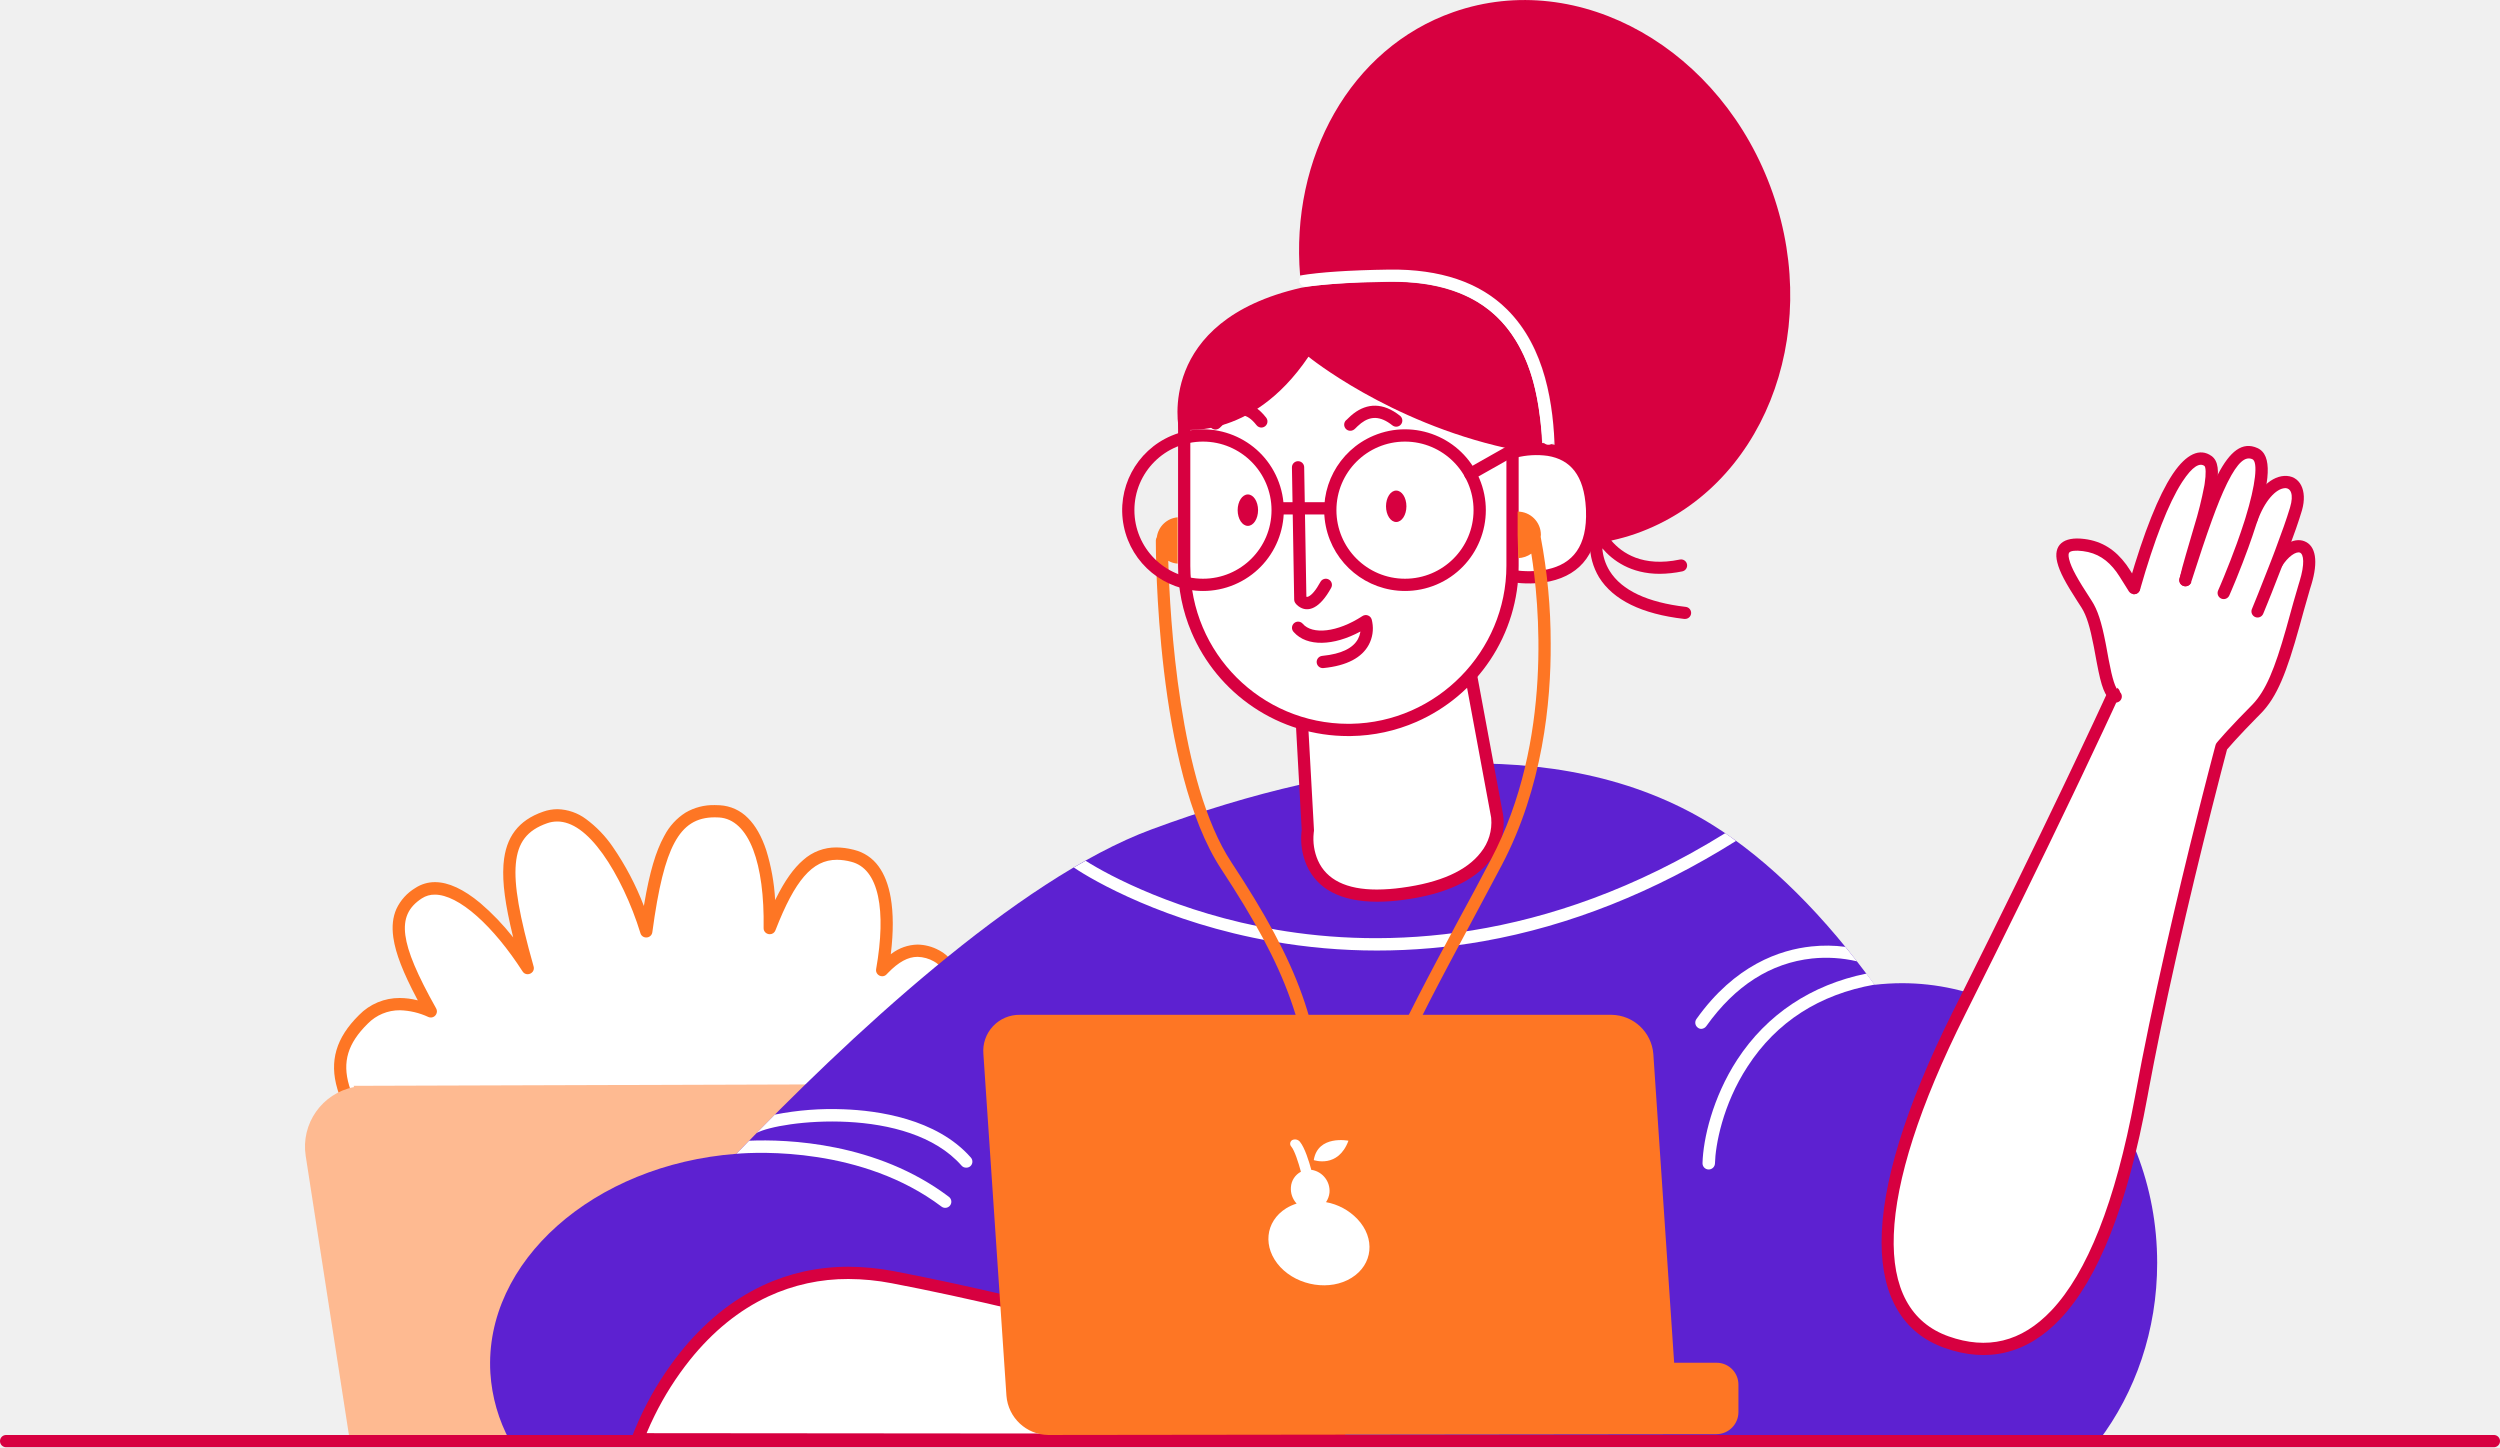
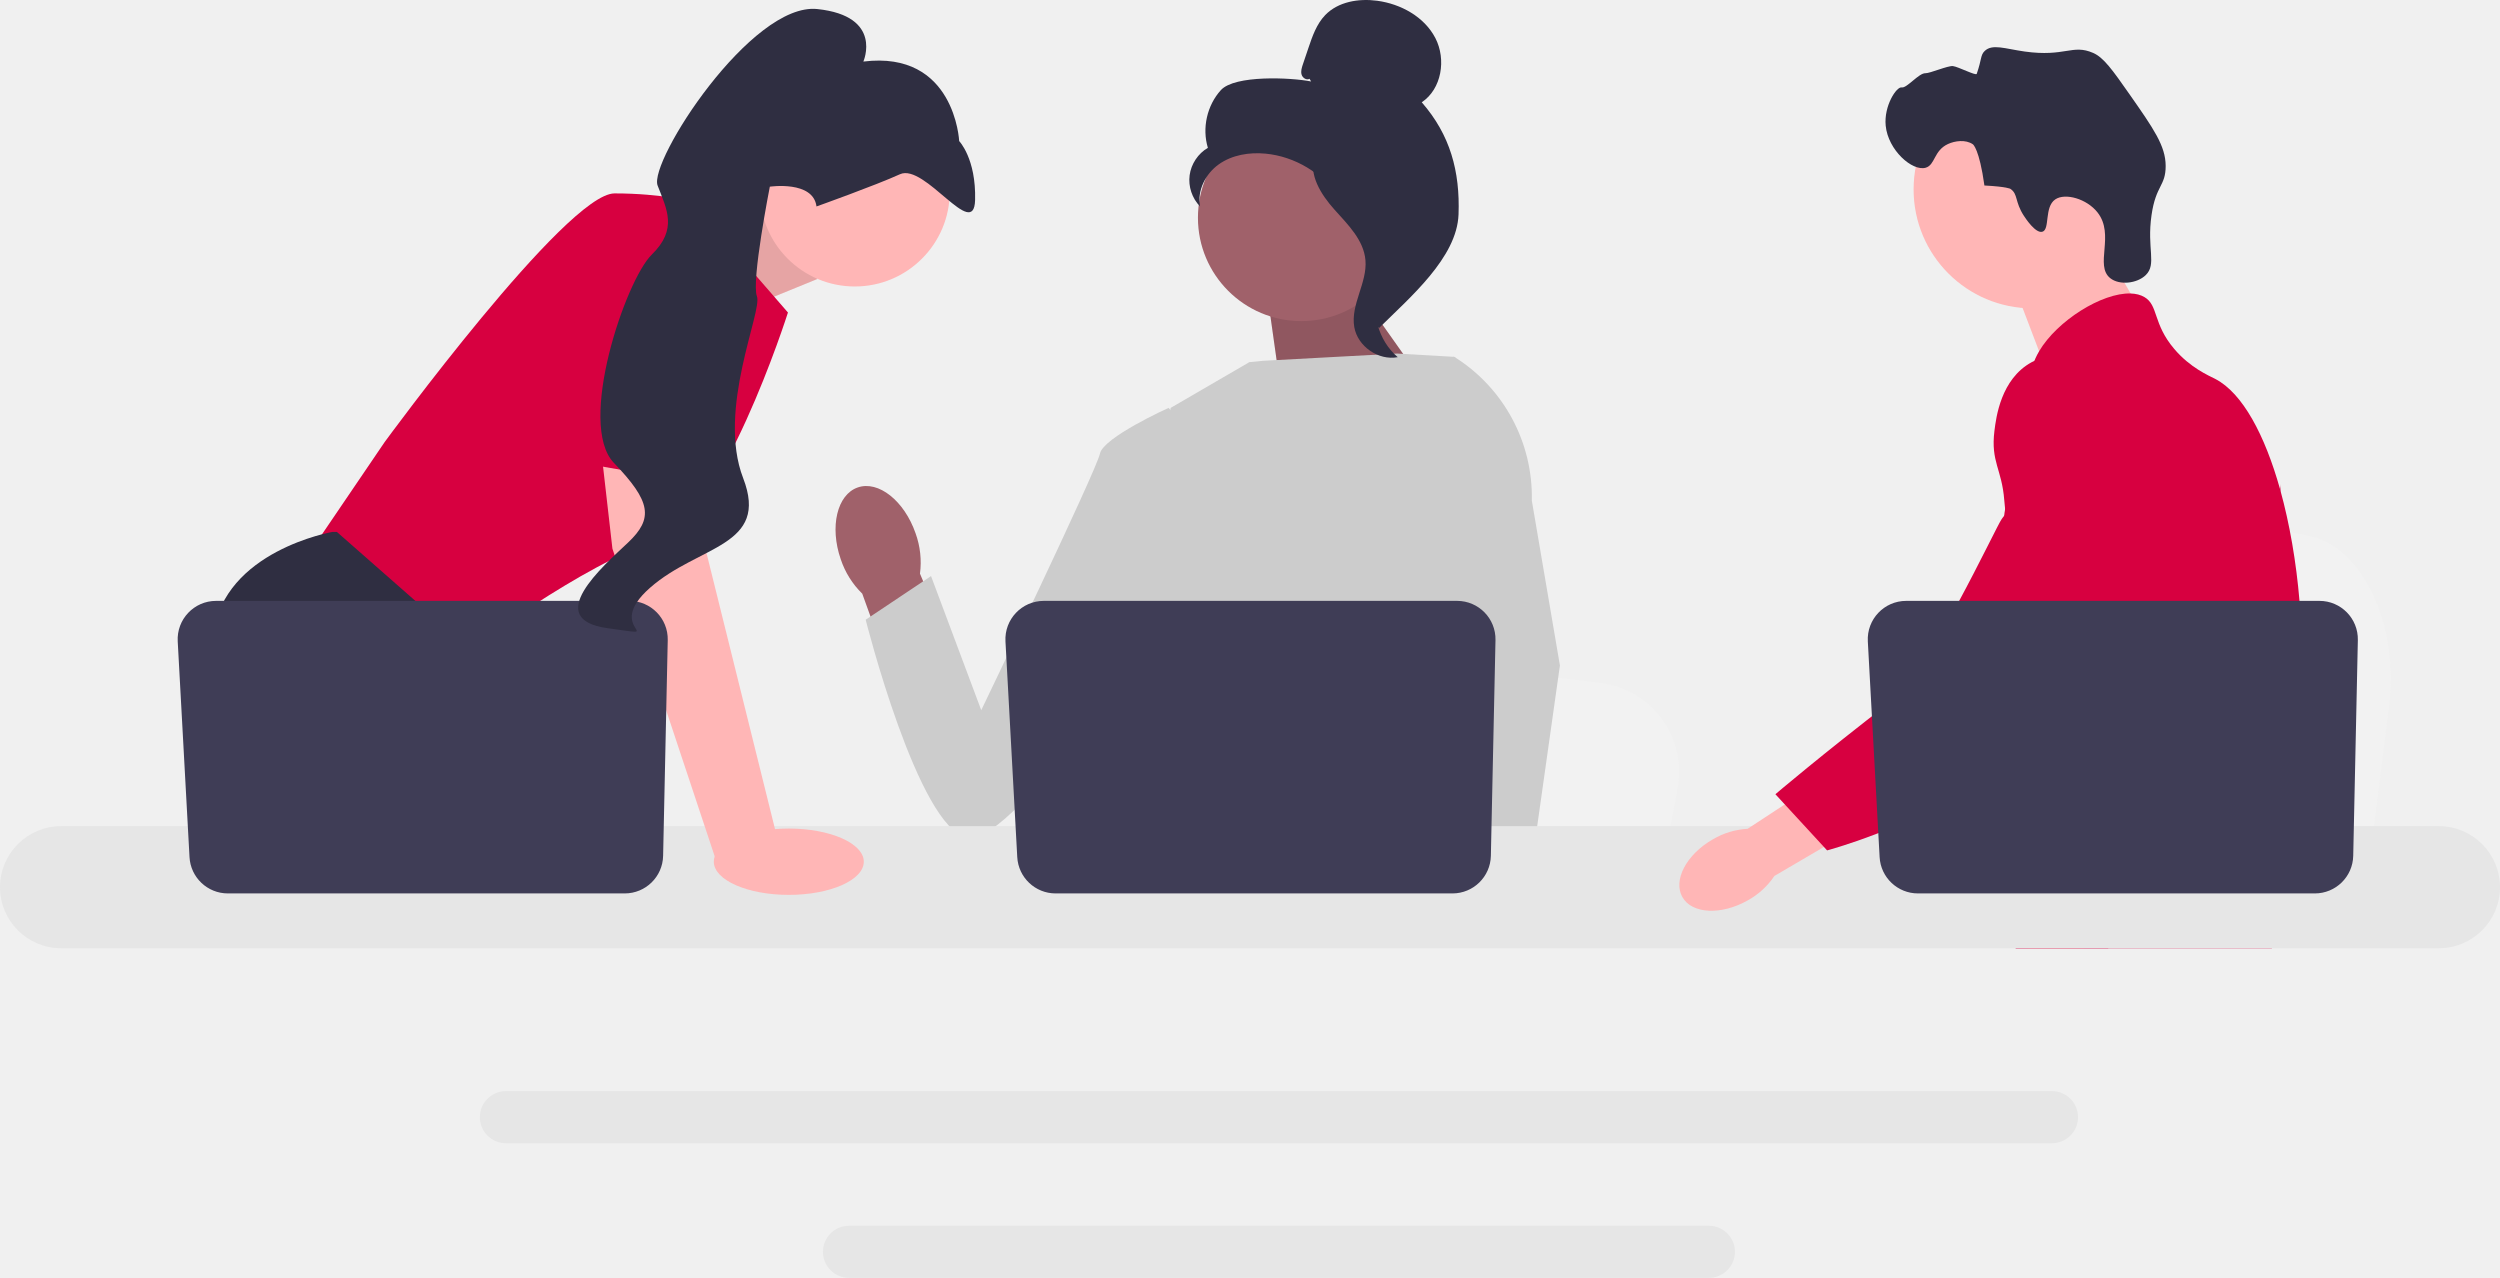
- <svg xmlns="http://www.w3.org/2000/svg" viewBox="0 0 1225.1 709.2">
-   <g id="support_solid" data-name="support/solid" transform="translate(2.2)">
-     <g id="support_solid-2" data-name="support/solid" transform="translate(-3)">
-       <g id="support_solid-3" data-name="support_solid">
-         <g id="suculent" transform="translate(150 397)">
-           <path id="succulent" d="M292.406,70.973c-9.6-5.1-17.8-2.7-26.8,6.9,4.1-23.2,4-51.3-14.4-56-18.9-4.9-29.6,6.9-40.7,35.4.4-24.4-4.4-55.9-24.6-57.2-22.7-1.4-30.3,17.3-35.9,58.8-7.1-23.2-26.6-63.9-49.6-55.8-22.5,7.9-21,29.6-8.5,73.8-12.3-19.1-37-47.5-53.5-36.7-15.7,10.2-11.4,26.9,6,57.9-11.5-5-23.4-5.5-33,3.9-21.5,21.2-11.1,41.3,18.6,78.6,29.8,37.3,243.7-28.7,253.8-45.5C294.006,118.173,309.906,80.373,292.406,70.973Z" transform="translate(17.494 0.527)" fill="#fff" />
-           <path id="succulent_2_" d="M74.2,197.887h-.008c-22.29,0-36.937-4.188-43.534-12.445a316.178,316.178,0,0,1-19.342-26.368c-4.657-7.327-7.666-13.449-9.469-19.265l-.22-.728C-.4,132.194-.534,125.968,1.2,120.046c1.744-5.939,5.376-11.571,11.1-17.217A27.631,27.631,0,0,1,32.2,94.53a35.847,35.847,0,0,1,8.6,1.105l.252.064-.436-.821c-6.843-12.951-10.4-22.126-11.529-29.749l-.057-.4c-.737-5.337-.233-9.871,1.54-13.86a23.634,23.634,0,0,1,9.2-10.21,17.4,17.4,0,0,1,9.681-2.907C56.009,37.755,63.481,41.2,71.65,48A118.511,118.511,0,0,1,87.541,64.538l.258.321-.2-.826C83.865,48.7,82.451,38.054,83.011,29.525l.065-.868c.549-6.567,2.359-11.8,5.533-15.982,3.19-4.207,7.7-7.293,13.8-9.433A21.339,21.339,0,0,1,109.506,2a24.407,24.407,0,0,1,13.961,4.832,56.611,56.611,0,0,1,13.14,13.661,137.993,137.993,0,0,1,15.2,28.887l.022.058.18-1.067c2.628-15.444,5.628-25.654,9.725-33.1l.193-.346a29.424,29.424,0,0,1,10.3-11.227A26.966,26.966,0,0,1,186.608,0c.808,0,1.646.026,2.49.078a20.913,20.913,0,0,1,13.739,6.27c3.693,3.673,6.7,8.962,8.941,15.718a100.486,100.486,0,0,1,4.374,24.315l.013.175.359-.734c4.309-8.714,8.707-14.917,13.443-18.962a24.053,24.053,0,0,1,16.191-6.113,34.7,34.7,0,0,1,8.194,1.067l.6.15a20.818,20.818,0,0,1,11.824,7.963c2.9,3.9,4.927,9.116,6.028,15.5,1.3,7.565,1.33,16.7.074,27.158l-.061.5.42-.3a21.814,21.814,0,0,1,12.72-4.43,22.681,22.681,0,0,1,10.505,2.786l.367.193a16.444,16.444,0,0,1,5.735,5.033,19.623,19.623,0,0,1,3.049,7.268c1.147,5.382.743,12.205-1.2,20.281-2.662,11.071-8.423,24.753-15.034,35.707-1.419,2.361-5.877,5.417-13.249,9.082A281.289,281.289,0,0,1,248.3,160.262a760.836,760.836,0,0,1-80.314,23.767c-18.883,4.5-36.339,7.959-51.882,10.278A290.3,290.3,0,0,1,74.2,197.887ZM32.258,100.535a21.882,21.882,0,0,0-15.746,6.573c-9.8,9.66-12.526,18.716-9.128,30.281,2.982,10.149,10.258,21.86,25.951,41.769l2.014,2.542c2.7,3.384,7.4,5.961,13.97,7.662,6.386,1.653,14.588,2.492,24.379,2.492,23.284,0,55.407-4.724,92.9-13.662a762.584,762.584,0,0,0,79.457-23.5c10.452-3.8,19.605-7.539,26.47-10.825,6.7-3.208,10.751-5.749,11.713-7.348,6.317-10.468,11.812-23.5,14.339-34.014,1.615-6.718,2.055-12.332,1.306-16.685-.759-4.416-2.739-7.512-5.884-9.2a17.058,17.058,0,0,0-8.049-2.255c-4.685,0-9.291,2.5-14.5,7.866l-.66.692a2.9,2.9,0,0,1-2.157.959,3.114,3.114,0,0,1-2.359-1.1,2.924,2.924,0,0,1-.627-2.43c2.539-14.368,2.86-26.7.929-35.675-2.048-9.511-6.464-15.2-13.128-16.9a27.75,27.75,0,0,0-7-.974c-6.181,0-11.291,2.585-16.081,8.134-4.692,5.436-9.162,13.833-14.067,26.424a2.884,2.884,0,0,1-2.758,1.915,3.12,3.12,0,0,1-2.218-.909,2.912,2.912,0,0,1-.82-2.144C210.762,44.57,209,31.316,205.4,21.892,201.624,12,195.857,6.526,188.721,6.067,187.99,6.022,187.269,6,186.58,6c-9.03,0-15.123,3.842-19.757,12.458-4.554,8.47-7.9,21.983-10.845,43.816a2.953,2.953,0,0,1-2.988,2.6,2.907,2.907,0,0,1-2.854-2.123c-4.372-14.285-11.253-28.778-18.408-38.768-7.575-10.58-15.1-15.944-22.355-15.944A14.947,14.947,0,0,0,104.4,8.9c-9.79,3.438-14.371,9.383-15.318,19.879-.933,10.347,1.672,25.383,8.711,50.275a2.9,2.9,0,0,1-.445,2.595,3.193,3.193,0,0,1-2.5,1.238A2.869,2.869,0,0,1,92.383,81.5c-7.081-11-14.792-20.339-22.3-27.022-7.795-6.938-14.96-10.6-20.722-10.6a11.334,11.334,0,0,0-6.32,1.818c-6.671,4.334-9.168,9.9-8.1,18.064,1.064,8.112,5.715,19.169,15.079,35.853a2.915,2.915,0,0,1-.013,2.965,2.962,2.962,0,0,1-3.8,1.255A35.42,35.42,0,0,0,32.258,100.535Z" transform="translate(14.495 -2.472)" fill="#fe7624" />
-           <path id="pot" d="M311.357.6l.2-.6L23.857.9l.2.6A29.748,29.748,0,0,0,.357,35.2L21.857,174l291.6-.9,21.5-138.8A29.654,29.654,0,0,0,311.357.6Z" transform="translate(0.243 134.2)" fill="#feba91" />
-         </g>
-         <g id="woman" transform="translate(240)">
-           <g id="body" transform="translate(0 218)">
-             <path id="clothing" d="M691.836,107.657a119.019,119.019,0,0,0-13.4.8c-23.9-33-51.3-61-80.1-78.8-75-46.2-178-33-274.1,2.6-66.1,24.4-149.8,103.2-203.5,159-70,5.3-123.8,52.9-120.6,107.4a80.582,80.582,0,0,0,9.6,33.4l234.9,1.6c.4-.6.8-1.3,1.2-1.9l348.4-1.2c.4.5.8,1,1.2,1.6l192.9-.3c17.9-23.7,28.6-54,28.6-87.1C816.936,168.957,760.936,107.657,691.836,107.657Z" transform="translate(0.964 156.143)" fill="#5d21d1" />
-             <g id="clothing_lines" transform="translate(119 190)">
-               <path id="Path" d="M319.2,0C230.5,55,150.9,56.2,99.3,47.3,51.5,39.1,17,20.7,5.8,13.5,3.9,14.6,2,15.7,0,16.8,9.2,23.1,45.2,43.9,97.2,53a294.635,294.635,0,0,0,51.3,4.5,298.4,298.4,0,0,0,52.4-4.6c42.1-7.5,83.6-24,123.6-49.1C322.7,2.4,321,1.2,319.2,0Z" transform="translate(168 0.3)" fill="#fff" />
-               <path id="Path-2" data-name="Path" d="M5.461,39.4c14.1-19.8,31.5-30.9,51.8-33.1a66.5,66.5,0,0,1,22,1.4c-1.9-2.4-3.8-4.8-5.7-7.1a69.423,69.423,0,0,0-16.6-.2C41.661,2,19.461,9.4.561,36a3.041,3.041,0,0,0,.7,4.2,2.716,2.716,0,0,0,1.7.6A3.23,3.23,0,0,0,5.461,39.4Z" transform="translate(472.539 55.395)" fill="#fff" />
-               <path id="Path-3" data-name="Path" d="M3,96H3a3.08,3.08,0,0,0,3.1-2.9c.2-8.8,3.7-28.8,16-47.6C36.3,23.6,57.3,10.2,84.3,5.4,83,3.6,81.7,1.8,80.3,0,53.3,5.5,31.5,20,17,42.2,4.9,60.8.3,81.2,0,92.9A3.031,3.031,0,0,0,3,96Z" transform="translate(476.1 69.1)" fill="#fff" />
-               <path id="Path-4" data-name="Path" d="M42.8.114a143.643,143.643,0,0,0-33.9,2.6c-3,3-6,6-8.9,9,11.1-6.1,74.3-13.7,100.4,16a2.9,2.9,0,0,0,2.3,1,3.057,3.057,0,0,0,2-.7,3,3,0,0,0,.3-4.2C88.1,4.514,58.8.714,42.8.114Z" transform="translate(12.6 135.486)" fill="#fff" />
-               <g id="Group" transform="translate(0 150)">
-                 <path id="Path-5" data-name="Path" d="M.422.522h.2a.139.139,0,0,0-.2,0Z" transform="translate(0.278 7.078)" fill="#fff" />
-                 <path id="Path-6" data-name="Path" d="M104.1,27.647C68.8.947,24.8-.653,6.2.147c-2.1,2.2-4.2,4.3-6.2,6.4,10.7-.9,61.8-3.3,100.5,25.9a3,3,0,0,0,3.6-4.8Z" transform="translate(2.7 0.853)" fill="#fff" />
-               </g>
-             </g>
-             <path id="hand" d="M0,81.535s32.8-97,125.1-79.4,218.6,55.4,218.6,55.4v24.3Z" transform="translate(73.3 405.765)" fill="#fff" />
-             <path id="hand_2_" d="M346.7,87.84,3,87.54A3,3,0,0,1,.16,83.579c.023-.069.055-.16.095-.271l.388-1.062c.145-.386.283-.748.422-1.1l.489-1.23C2.782,76.877,4.211,73.7,5.8,70.474a155.71,155.71,0,0,1,18.11-28.579A127.26,127.26,0,0,1,42.538,22.951,104.686,104.686,0,0,1,64.41,9.132,96.733,96.733,0,0,1,84.479,2.324,101.446,101.446,0,0,1,106.258,0a120.073,120.073,0,0,1,22.406,2.193c17.189,3.278,36.8,7.5,58.276,12.541l3.644.859c12.756,3.021,26.314,6.362,40.3,9.931,26.091,6.658,53.663,14.092,81.95,22.1,8.758,2.478,17.286,4.928,25.347,7.282l5.392,1.582,3.992,1.183A2.98,2.98,0,0,1,349.7,60.54v24.3A3,3,0,0,1,346.7,87.84ZM106.258,6a92.239,92.239,0,0,0-39.31,8.571c-14.231,6.641-27.136,17.1-38.355,31.081A149.626,149.626,0,0,0,11.184,73.127c-1.3,2.644-2.5,5.254-3.542,7.757l-.274.661,336.335.293V62.778l-9.278-2.722c-7.445-2.167-15.259-4.409-23.226-6.664l-4.2-1.187c-26.729-7.529-52.836-14.55-77.6-20.869-13.977-3.566-27.5-6.9-40.2-9.9-22.839-5.408-43.584-9.9-61.661-13.344A114.049,114.049,0,0,0,106.258,6Z" transform="translate(70.298 402.76)" fill="#D70040" />
-             <g id="hand_II_1_" transform="translate(682)">
-               <path id="Path-7" data-name="Path" d="M8.393,90.508s-7.4-3.7-8.3-12.2,4.8-45.5,14-50.7c9.3-5.2,51.6-28.1,59.4-27.6S84.493,68.408,8.393,90.508Z" transform="translate(111.707 38.492)" fill="#fff" />
-               <path id="Path-8" data-name="Path" d="M0,63.453c15.8-55.3,28.7-67.7,36.2-62.3,6.8,4.9-7,40.1-11,58.4" transform="translate(124.6 6.747)" fill="#fff" />
-               <path id="Path_2_" d="M21.706,10.946l.485-.725C28.586.826,35.227-2.352,40.955,1.772c3.377,2.433,3.741,7.462,2.39,15.456l-.2,1.127c-.9,4.945-2.39,10.72-4.819,19.117l-3.971,13.55c-1.858,6.4-2.478,8.8-3.226,12.224a3,3,0,0,1-5.862-1.281l.284-1.276c.645-2.843,1.3-5.336,2.818-10.569l4-13.652a186.722,186.722,0,0,0,5.057-20.24l.123-.76c.812-5.219.557-8.352-.1-8.828-2.3-1.657-5.805.112-10.728,7.6l-.445.688c-6.319,9.923-13.222,27.314-20.39,52.4A3,3,0,0,1,.116,65.682l.516-1.795C7.939,38.642,15.023,21.114,21.706,10.946Z" transform="translate(121.599 3.694)" fill="#D70040" />
-               <path id="hand_II_3_" d="M190.45,8.495c7.9-12.9,21-12.2,14.2,9.7-6.7,21.4-11.6,49.2-24.1,61.8s-17,18.2-17,18.2-25,93.3-39.2,170.9c-20.5,112.2-59.3,133.8-95.5,120.9-36.2-12.8-42.9-63.6,6.5-162.1,49.4-98.6,75.5-156,75.5-156" transform="translate(3.85 49.705)" fill="#fff" />
-               <path id="hand_II_4_" d="M190.892,9.939C195.377,2.616,201.9-1.492,207.131.5c5.761,2.195,6.884,10.02,3.519,21.153l-.726,2.359c-.866,2.852-1.757,5.978-2.936,10.246l-2.173,7.893c-6.357,22.93-11.063,34.677-18.879,42.7l-1.965,1.99c-4.086,4.151-7.494,7.737-10.278,10.779l-1.1,1.214c-1.158,1.282-2.107,2.36-2.86,3.242l-.45.528-1.58,6-1.418,5.445c-1.376,5.309-2.864,11.123-4.442,17.372-5.709,22.614-11.418,46.275-16.746,69.82l-1.151,5.113c-2.472,11.035-4.8,21.783-6.953,32.175l-.866,4.2q-2.781,13.57-5.116,26.093l-.705,3.821c-9.78,53.527-24.185,89.309-42.63,108.881-16.5,17.508-35.978,21.736-56.821,14.308C10.821,388.751.026,371.072,0,344.1c-.026-28.082,11.49-66.023,34.953-113.1l4.611-9.218C58.249,184.377,74.747,150.59,89,120.757l5.544-11.643q5.135-10.823,9.316-19.772l4.382-9.421,2.878-6.257a3,3,0,0,1,5.53,2.321l-.376.837-3.118,6.766-4.281,9.194q-4.869,10.409-11,23.313l-4.2,8.8c-15.088,31.553-32.658,67.472-52.642,107.36C-4.344,322.726-4.293,377.043,32.857,390.179c18.655,6.648,35.618,2.966,50.447-12.769,17.326-18.384,31.223-52.658,40.806-104.275l.289-1.569c1.976-10.8,4.223-22.244,6.715-34.253,2.5-12.028,5.216-24.528,8.127-37.394,5.043-22.287,10.426-44.671,15.827-66.178l2.2-8.7q1.532-6.024,2.929-11.423l1.864-7.16,1.592-6.028a3,3,0,0,1,.559-1.1l.412-.5.545-.643c.789-.923,1.774-2.043,2.968-3.365l1.515-1.663c3.154-3.433,7.054-7.511,11.769-12.264l.456-.469c6.406-6.731,10.752-17.234,16.357-37.018l3.6-12.992c1-3.571,1.795-6.329,2.6-8.933l.361-1.164c2.7-8.7,2.057-13.5.21-14.207s-5.826,1.8-8.986,6.963a3,3,0,0,1-5.117-3.134Z" transform="translate(0.85 46.695)" fill="#D70040" />
-               <path id="Path-9" data-name="Path" d="M26.12,74.442c-7.2-4.9-6.3-33.1-14.4-45.4-10-15.3-19.8-31.2-1.3-28.8,15.9,2,20.9,16,24.6,21" transform="translate(89.48 48.858)" fill="#fff" />
-               <path id="Path_2_2" data-name="Path_2_" d="M.47,11.705C-1.609,3.331,3.273-1.122,13.794.243,22.625,1.354,29.02,5.723,34.2,12.7l.242.332c1.891,2.647,5.49,8.678,5.964,9.369l.027.038A3,3,0,1,1,35.608,26l-.1-.145c-.854-1.263-4.595-7.525-6.124-9.585-4.276-5.759-9.3-9.193-16.348-10.079-3.677-.477-5.815-.138-6.6.578-.464.423-.62,1.406-.2,3.233l.061.254c1.04,4.19,4.046,9.551,10.6,19.6l.336.515c3.063,4.652,4.948,10.806,6.873,20.648l.389,2.031L25.66,59.4c1.829,9.681,3.257,14.141,5.055,15.479l.092.065a3,3,0,0,1-3.376,4.96c-3.752-2.553-5.365-7.274-7.556-18.8l-1.352-7.293-.195-1.02c-1.784-9.257-3.485-14.988-5.958-18.874L10.512,31.05C4.472,21.681,1.654,16.473.47,11.705Z" transform="translate(86.481 45.88)" fill="#D70040" />
-               <path id="Path-10" data-name="Path" d="M3,63.39s14.1-34.2,18.8-50.1C27-4.01,8.8-6.51,0,18.39" transform="translate(182.1 18.21)" fill="#fff" />
-               <path id="Path_2_3" data-name="Path_2_" d="M18.956.024c7.8-.507,11.6,7.089,8.818,16.791l-.1.328C26.241,22,23.885,28.756,20.812,36.962l-.55,1.463q-.637,1.691-1.307,3.443c-1.949,5.1-4.019,10.378-6.1,15.6l-1.708,4.254L9.372,66.078l-.6,1.458a3,3,0,0,1-5.61-2.122L5.579,59.47q.394-.977.81-2.012c2.077-5.17,4.154-10.432,6.123-15.549l1.277-3.336.858-2.265c3.2-8.5,5.666-15.5,7.155-20.459l.125-.42c1.915-6.373.336-9.607-2.582-9.418-4.32.281-9.885,6.106-13.516,16.381a3,3,0,1,1-5.657-2C4.518,8.1,11.783.49,18.956.024Z" transform="translate(179.099 15.207)" fill="#D70040" />
-               <path id="Path-11" data-name="Path" d="M18.8,69S46.5,6.3,34.1.7C22.8-4.4,14.2,18.5,0,62.7" transform="translate(149.7 3.598)" fill="#fff" />
-               <path id="Path_2_4" data-name="Path_2_" d="M18.883,14.095C24.9,2.463,31.012-2.277,38.336,1.029c7.532,3.4,6.1,16.387-.633,37.593-1.144,3.6-2.431,7.361-3.834,11.236-1.812,5-3.738,9.975-5.677,14.742l-.727,1.778c-.679,1.65-1.316,3.167-1.9,4.529l-1.023,2.369a3,3,0,0,1-5.488-2.425l.781-1.8.65-1.528c.449-1.061.927-2.207,1.428-3.426,2.152-5.227,4.3-10.74,6.311-16.279,1.378-3.8,2.639-7.488,3.757-11.008l.49-1.564C37.522,18.895,38.658,7.758,35.867,6.5c-3.472-1.567-7.172,1.43-12.048,11.126l-.56,1.131c-4.489,9.223-9.293,22.686-17.4,47.926A3,3,0,1,1,.145,64.845l1.743-5.4C9.3,36.592,13.853,24.157,18.313,15.218Z" transform="translate(146.699 0.537)" fill="#D70040" />
-             </g>
-           </g>
-           <g id="head" transform="translate(313)">
-             <path id="neck" d="M0,24.3,3.9,95s-6.6,38.2,46.4,31.1c52.8-7,46.3-38.3,46.3-38.3L80.3,0Z" transform="translate(84.8 311.9)" fill="#fff" />
-             <path id="neck_2_" d="M40.946,132.987h0c-8.958,0-16.462-1.574-22.3-4.677A27.02,27.02,0,0,1,6.356,115.216,32.769,32.769,0,0,1,3.783,98.768c.02-.206.042-.4.064-.592l.041-.32L0,27.466A2.991,2.991,0,0,1,2.131,24.43L82.431.13A3,3,0,0,1,86.25,2.453L102.56,90.3c.032.168.065.375.1.616l.05.407a27.3,27.3,0,0,1-.8,10.279,31.29,31.29,0,0,1-5.487,10.863c-7.912,10.3-22.285,16.9-42.721,19.607A96.811,96.811,0,0,1,40.946,132.987ZM80.962,6.842,6.125,29.489,9.9,97.836a3.038,3.038,0,0,1-.009.452l-.031.224c-.015.088-.035.238-.056.412l-.045.423a26.742,26.742,0,0,0,2.078,13.419c4.227,9.45,13.947,14.242,28.89,14.243a92.614,92.614,0,0,0,12.183-.882c18.806-2.493,31.846-8.319,38.756-17.314A23.375,23.375,0,0,0,96.746,92c-.023-.2-.046-.368-.068-.5L80.962,6.842Z" transform="translate(81.8 308.899)" fill="#D70040" />
-             <path id="ear" d="M0,2.7S41-12.7,42.6,30,0,61.6,0,61.6" transform="translate(185.4 219.996)" fill="#fff" />
-             <path id="ear_2_" d="M6.971,1.441A45.966,45.966,0,0,1,24.807.484C38.939,2.787,47.858,13.126,48.6,32.9c.766,20.447-8.337,31.639-23.635,34.987a52.582,52.582,0,0,1-18.985.341l-.968-.155c-1.22-.206-2.152-.4-2.74-.551a3,3,0,0,1,1.289-5.857l.651.147.31.065c.688.142,1.479.285,2.36.419a46.831,46.831,0,0,0,16.8-.27C36.2,59.286,43.258,50.608,42.6,33.125l-.046-1.016c-.867-16.25-7.659-23.9-18.715-25.7A40.221,40.221,0,0,0,8.351,7.28c-1.01.239-1.943.492-2.782.745l-.412.127c-.306.1-.558.179-.752.245l-.35.124A3,3,0,1,1,1.946,2.9l.387-.141A46.734,46.734,0,0,1,6.971,1.441Z" transform="translate(182.399 216.987)" fill="#D70040" />
-             <path id="face" d="M80.4,202.1h0A80.4,80.4,0,0,1,0,121.7V51.5A51.555,51.555,0,0,1,51.5,0h70.4a39.05,39.05,0,0,1,39,39v82.6A80.511,80.511,0,0,1,80.4,202.1Z" transform="translate(28.1 155.6)" fill="#fff" />
-             <path id="face_2_" d="M83.4,208.1a83.008,83.008,0,0,1-46.628-14.244A83.653,83.653,0,0,1,6.554,157.162,82.867,82.867,0,0,1,0,124.7V54.5A54.562,54.562,0,0,1,54.5,0h70.4a42.047,42.047,0,0,1,42,42v82.6a83.117,83.117,0,0,1-13.977,46.251,83.769,83.769,0,0,1-36.109,30.291,82.953,82.953,0,0,1-32.057,6.948ZM54.5,6A48.555,48.555,0,0,0,6,54.5v70.2a77.476,77.476,0,0,0,77.376,77.4l1.308-.011c42.026-.682,76.217-35.444,76.217-77.49V42a36.041,36.041,0,0,0-36-36Z" transform="translate(25.1 152.6)" fill="#D70040" />
-             <g id="headphones" transform="translate(14 250)">
-               <path id="Path-12" data-name="Path" d="M93.11,64.6a277.361,277.361,0,0,0-4.9-52.2c0-.3.1-.7.1-1A11.4,11.4,0,0,0,76.91,0V11.4l.3,11.4a11.725,11.725,0,0,0,6.4-2.2c3.7,23,11,91.6-19.8,149.9-5.6,10.7-10.9,20.6-16.1,30.1-29,54.1-48.2,89.9-47.7,121.8a3.076,3.076,0,0,0,3,3h0a3.009,3.009,0,0,0,3-3c-.4-30.4,18.5-65.6,47-118.9,5.1-9.6,10.4-19.4,16.1-30.2C89.21,135.2,93.31,93.2,93.11,64.6Z" transform="translate(100.59 0.7)" fill="#fe7624" />
-               <path id="Path-13" data-name="Path" d="M6.1,21.3a10.321,10.321,0,0,0,4.6,1.4V0A11.276,11.276,0,0,0,.5,9.7,3.371,3.371,0,0,0,0,11.4C0,16,0,123.7,32,172.3c32.7,49.8,42.8,78.2,45.1,126.4a3.058,3.058,0,0,0,3,2.9h.1a3.075,3.075,0,0,0,2.9-3.1C80.8,248.9,70.5,219.9,37,169,11.4,130.2,6.9,49.4,6.1,21.3Z" transform="translate(0.2 3.5)" fill="#fe7624" />
-             </g>
-             <path id="nose" d="M2.949,0A3,3,0,0,1,5.991,2.773L6,2.949,7.077,66.433l.047.018a1.165,1.165,0,0,0,.789-.067l.147-.059c1.542-.66,3.574-2.892,5.907-7.163a3,3,0,0,1,5.266,2.876c-5.481,10.037-11.379,12.56-16.09,9a6.908,6.908,0,0,1-1.506-1.524,3,3,0,0,1-.525-1.44L1.1,67.851,0,3.051A3,3,0,0,1,2.949,0Z" transform="translate(80.9 226)" fill="#D70040" />
-             <path id="mouth" d="M34.557.491A3,3,0,0,1,39.07,2.127l.07.248c.073.277.155.641.232,1.084a16.941,16.941,0,0,1-1.728,11.129c-3.35,6.205-10.59,10.25-22.25,11.4a3,3,0,0,1-.588-5.971c9.819-.967,15.25-4,17.559-8.278A10.594,10.594,0,0,0,33.482,8.5l.065-.424-.091.05C20.416,15.149,7.389,15.617.933,8.395L.718,8.148A3,3,0,0,1,5.283,4.255C9.924,9.7,22.209,8.573,34.557.491Z" transform="translate(80.9 301.398)" fill="#D70040" />
-             <path id="brow" d="M4.668,3.792c6.546-4.979,14.318-5.511,22.7,1.157a3,3,0,0,1-3.735,4.7C17.568,4.82,12.8,5.146,8.3,8.568a19.424,19.424,0,0,0-1.737,1.5l-1.1,1.089c-.155.149-.286.268-.427.382a3.053,3.053,0,0,1-1.307.67A3,3,0,0,1,1.2,6.9l.13-.094.657-.653A26.44,26.44,0,0,1,4.668,3.792Z" transform="translate(106.499 198.803)" fill="#D70040" />
-             <ellipse id="eye_II" cx="5" cy="7.7" rx="5" ry="7.7" transform="translate(127 240.4)" fill="#D70040" />
-             <ellipse id="eye" cx="5" cy="7.7" rx="5" ry="7.7" transform="translate(54.3 242.3)" fill="#D70040" />
-             <path id="brow_II" d="M4.955,4.256C12.444-1.718,20.656-2,27.868,7.264a3,3,0,1,1-4.734,3.686c-4.869-6.253-9.3-6.1-14.437-2a25.977,25.977,0,0,0-2.017,1.8L5.5,11.922c-.159.155-.292.277-.429.392a2.984,2.984,0,0,1-1.345.7A3,3,0,0,1,1.2,7.709l.115-.083.772-.774A33.308,33.308,0,0,1,4.955,4.256Z" transform="translate(40.399 197.393)" fill="#D70040" />
-             <g id="hair_shape" transform="translate(24)">
-               <path id="Path-14" data-name="Path" d="M103.795.011c-19.5.3-34.3,1.2-43.1,2.9h0c-71.6,16.3-60,69.3-60,69.3s35,6.7,63.5-35.5c0,0,39.1,31.9,97,44.8.9-.2,2-.5,3-.8v2.9a46.707,46.707,0,0,1,14.6-1.5c-.6-20.9-4.4-47.3-21.6-64.3C144.995,5.711,126.995-.289,103.795.011Z" transform="translate(0.805 138.089)" fill="#D70040" />
-               <path id="Path-15" data-name="Path" d="M2.588,2.535A351.244,351.244,0,0,1,47.432.006C78.34.334,99,11.722,111.237,31.807a88.58,88.58,0,0,1,10.444,27,171.635,171.635,0,0,1,3.408,23.935,3,3,0,0,1-5.977.521l-.161-1.795c-1.865-20.148-5.064-33.788-12.837-46.542C94.965,16.638,76.235,6.312,47.382,6.006L45.619,6A342.914,342.914,0,0,0,3.413,8.478a3,3,0,1,1-.825-5.943Z" transform="translate(60.5 131.994)" fill="#fff" />
-               <path id="Path-16" data-name="Path" d="M232.111,94.587c-24.7-70.6-94.7-110.3-156.4-88.7-50.7,17.7-80,71.4-75.2,129.1,9.3-1.6,23.9-2.6,43.7-2.9,24.9-.3,44.3,6.2,57.7,19.5,19,18.8,22.9,47.3,23.4,69.5,9.2,2.5,17.7,10,18.4,28.9.1,1.9-1.6,16.6-1.2,16.5a31.6,31.6,0,0,0,4.5,16.4c6.9,11.1,20.9,18,41.7,20.4h.4a2.96,2.96,0,0,0,.4-5.9c-18.8-2.2-31.4-8.1-37.3-17.6a24.467,24.467,0,0,1-3.6-11.1c5.1,6,14,12.5,28.1,12.5a56.866,56.866,0,0,0,11.1-1.2,2.961,2.961,0,1,0-1.2-5.8c-18.2,3.8-28.3-3.1-33.6-9.3a103.666,103.666,0,0,0,12.1-3.4C226.711,239.787,256.711,165.087,232.111,94.587Z" transform="translate(60.389 0.013)" fill="#D70040" />
-             </g>
-             <g id="glasses" transform="translate(0 213)">
-               <path id="Oval" d="M39.6,79.2A39.61,39.61,0,0,1,24.186,3.112,39.61,39.61,0,0,1,55.014,76.088,39.353,39.353,0,0,1,39.6,79.2ZM39.6,6A33.6,33.6,0,1,0,73.2,39.6,33.638,33.638,0,0,0,39.6,6Z" transform="translate(96.7 -2.6)" fill="#D70040" />
-               <path id="Path-17" data-name="Path" d="M26.8,0a3,3,0,0,1,.176,5.995L26.8,6H3A3,3,0,0,1,2.824.005L3,0Z" transform="translate(72.1 33.1)" fill="#D70040" />
-               <path id="Path-18" data-name="Path" d="M22.224.389a3,3,0,0,1,3.109,5.129l-.156.095-20.7,11.7a3,3,0,0,1-3.109-5.129l.156-.095Z" transform="translate(165.299 4.599)" fill="#D70040" />
-               <path id="Oval-2" data-name="Oval" d="M39.6,79.2A39.61,39.61,0,0,1,24.186,3.112,39.61,39.61,0,0,1,55.014,76.088,39.353,39.353,0,0,1,39.6,79.2ZM39.6,6A33.6,33.6,0,1,0,73.2,39.6,33.638,33.638,0,0,0,39.6,6Z" transform="translate(-2.3 -2.6)" fill="#D70040" />
-             </g>
-           </g>
-         </g>
-         <g id="laptop" transform="translate(482 497)">
-           <path id="shape" d="M359.355,170.5h-20.8l-10.2-151.3A20.85,20.85,0,0,0,307.855,0H17.955A17.674,17.674,0,0,0,.055,19.2l11.3,167.5a20.85,20.85,0,0,0,20.5,19.2l327.4-.4a10.819,10.819,0,0,0,10.8-10.8V181.4A10.693,10.693,0,0,0,359.355,170.5Z" transform="translate(0.645 0.3)" fill="#fe7624" />
-           <g id="icon" transform="translate(140 61)">
-             <path id="Path-19" data-name="Path" d="M43.636,39.048a28.182,28.182,0,0,0-15.4-8.3,10.226,10.226,0,0,0,1.7-4.6,10.449,10.449,0,0,0-8.6-11.2h-.3c-1.1-4.1-3.2-10.9-5.6-13.8a3.1,3.1,0,0,0-3.8-.8,2.084,2.084,0,0,0-.4,3.2c1.6,1.9,3.5,7.8,4.7,12.3a9.2,9.2,0,0,0-4.9,7.5,10.623,10.623,0,0,0,2.8,8.1,23.432,23.432,0,0,0-5.1,2.3c-10.4,6.5-11.7,19.3-2.9,28.8,8.8,9.4,24.5,11.8,34.9,5.3C51.236,61.348,52.536,48.448,43.636,39.048Z" transform="translate(0.364 0.352)" fill="#fff" />
-             <path id="Path-20" data-name="Path" d="M17,.316s-15-3-17,9.5C.1,9.816,11.9,14.016,17,.316Z" transform="translate(22.6 0.684)" fill="#fff" />
-           </g>
-         </g>
-         <path id="line" d="M1222.1,0a3,3,0,0,1,.176,5.995L1222.1,6H3A3,3,0,0,1,2.824.005L3,0Z" transform="translate(0.8 703.2)" fill="#D70040" />
-       </g>
-     </g>
+ <svg xmlns="http://www.w3.org/2000/svg" width="866.81" height="443.068" viewBox="0 0 866.81 443.068" role="img" artist="Katerina Limpitsouni" source="https://undraw.co/">
+   <path d="M828.335,244.952l-2.715,21.622-6.739,53.704h-135.383c1.057-12.037,2.502-29.362,4.046-48.065,.152-1.868,.312-3.748,.464-5.639,3.872-47.014,8.108-100.216,8.108-100.216l17.799,3.316,34.532,6.421,14.071,2.615,37.681,7.017c18.787,3.491,31.71,30.693,28.135,59.226Z" fill="#f2f2f2" />
+   <polygon points="725.93 79.358 742.579 108.492 710.58 131.169 696.93 95.358 725.93 79.358" fill="#ffb6b6" />
+   <circle cx="704.735" cy="65.675" r="41.244" fill="#ffb6b6" />
+   <path d="M701.774,74.896c-3.275-4.984-1.99-7.591-4.731-9.423-0-0-1.103-.737-8.999-1.157h0c-1.768-12.724-3.975-14.267-3.975-14.267-2.543-1.778-6.318-1.201-8.666-.113-4.966,2.3-4.391,7.269-7.735,8.22-4.619,1.314-13.024-6.092-13.852-14.569-.675-6.915,3.78-13.631,5.547-13.276,1.752,.352,5.947-5.003,8.212-4.92,1.547,.056,7.867-2.691,9.567-2.476,1.857,.235,7.978,3.429,8.234,2.699,1.773-5.072,1.252-6.479,2.756-7.93,2.665-2.571,7.026-.781,13.866,.181,14.074,1.978,16.531-2.663,23.743,.483,3.644,1.589,6.692,5.874,12.641,14.38,8.319,11.895,12.479,17.842,12.506,24.779,.027,7.074-3.398,6.625-4.903,17.098-1.675,11.658,1.884,16.989-2.004,20.777-3.005,2.927-9.113,3.622-12.322,1.053-5.494-4.399,1.696-15.012-4.384-22.767-3.732-4.76-11.238-6.878-14.676-4.525-3.888,2.66-1.746,10.469-4.48,11.21-2.341,.634-5.772-4.588-6.343-5.457Z" fill="#2f2e41" />
+   <path d="M797.85,237.338c-1.15,19.67-5.72,25.88-7.32,49.11-.35,5.1-.56,11.02-.56,18.08,0,1.8,.01,3.54,.01,5.24,0,3.62-.069,7.04-.49,10.51-.319,2.77-.869,5.56-1.779,8.5h-88.83c-.01-.02-.01-.04-.021-.06-.52-2.26-.85-4.42-1.1-6.49-.08-.66-.15-1.31-.21-1.95-.08-.75-.15-1.49-.22-2.22-.271-2.91-.54-5.66-1.181-8.29-.859-3.63-2.42-7.05-5.62-10.35-1.31-1.35-2.619-2.4-3.899-3.32-.25-.17-.49-.34-.74-.51-3.54-2.43-6.89-4.18-9.79-9.14-.05-.07-.09-.15-.13-.22-.5-.87-1.8-3.15-2.74-6.19-.99-3.16-1.59-7.13-.51-11.19,2.57-9.62,12.09-10.58,19.87-20.3,.84-1.05,1.67-2.21,2.46-3.5,3.52-5.72,4.47-10.76,5.59-16.75,.18-.97,.34-1.93,.47-2.86,.101-.7,.19-1.39,.261-2.07,.619-5.71,.319-10.63-.41-15.03-2.38-14.41-9.4-23.33-4.44-36.26,1.561-4.06,3.771-7.11,6-9.72,4.72-5.53,9.57-9.12,8.73-16.26-.851-7.2-6.311-8.19-6.92-14.48-.311-3.18,.729-6.53,2.68-9.82v-.01c6.24-10.59,21.82-20.34,31.72-20.03,1.83,.05,3.45,.46,4.8,1.25,4.891,2.88,2.851,9.17,10.341,17.99,5.569,6.55,11.869,9.17,14.26,10.41,9.47,4.94,17.17,19.51,22.399,38.14,.04,.14,.08,.28,.12,.43,3.23,11.67,5.511,24.92,6.641,38.36,.479,5.69,.76,11.41,.819,17.07,.051,4.52-.05,8.44-.26,11.93Z" fill="#D70040" />
+   <g>
+     <polygon points="731.331 304.728 729.52 309.768 728.38 312.927 725.74 320.278 722.68 328.778 703.01 328.778 706.31 320.278 707.84 316.318 710.38 309.768 714.64 298.768 731.331 304.728" fill="#ffb6b6" />
+     <path d="M790.84,167.827c-.05,.65-.12,1.37-.19,2.15-.779,7.94-2.62,22.15-5.31,38.36-1.42,8.55-3.08,17.66-4.95,26.71-4.02,19.53-9.02,38.76-14.67,51.4-1.01,2.28-2.05,4.34-3.11,6.16-.81,1.39-1.66,2.76-2.55,4.11-2.88,4.43-6.11,8.63-9.46,12.55-.13,.17-.28,.33-.43,.5-.54,.64-1.101,1.27-1.66,1.9-2.74,3.09-5.54,5.97-8.25,8.61-3.3,3.22-6.48,6.07-9.33,8.5h-31.94l-.13-.06-4.6-2.04s1.31-1.54,3.5-4.45c.45-.59,.93-1.24,1.45-1.95,.64-.87,1.33-1.83,2.069-2.87,1.54-2.18,3.29-4.74,5.17-7.64,3.641-5.61,7.79-12.51,11.98-20.5,.48-.93,.97-1.87,1.46-2.82,.01-.03,.03-.06,.04-.09,.83-1.62,1.65-3.29,2.47-4.99,6.95-14.46,8.94-26.46,9.511-30.35,.8-5.5,1.909-13.19,1.609-21.65-.2-5.58-1.01-11.48-2.939-17.34v-.01c-.4-1.23-.851-2.46-1.36-3.68-.91-2.19-1.99-4.35-3.271-6.48-5.649-9.38-10.239-9.77-13.89-19.99-1.08-3.03-3.53-9.87-2.78-17.09v-.01c.091-.89,.24-1.79,.44-2.69v-.01c.05-.25,.12-.51,.19-.76,.569-2.21,1.51-4.4,2.939-6.48,2.79-4.04,6.6-6.44,10.01-7.87l.011-.01c3.939-1.64,7.34-1.99,8-2.05,14.609-1.3,25.939,10.98,32.13,17.69,2.39,2.59,4.58,4.76,6.58,6.53,15.569,13.9,19.84,5.02,20.949,.43,.17-.71,.261-1.32,.311-1.72Z" fill="#D70040" />
+     <path d="M790.89,167.308c0,.05-.01,.22-.05,.5,.02-.15,.03-.3,.04-.44,0-.03,0-.05,.01-.06Z" fill="#D70040" />
  </g>
+   <path d="M711.47,378.318H175.42c-4.98,0-9.04,4.05-9.04,9.03,0,4.99,4.06,9.04,9.04,9.04H711.47c4.979,0,9.03-4.05,9.03-9.04,0-4.98-4.051-9.03-9.03-9.03Z" fill="#e6e6e6" />
+   <path d="M592.51,424.998H294.37c-4.98,0-9.03,4.05-9.03,9.03s4.05,9.04,9.03,9.04h298.14c4.98,0,9.04-4.06,9.04-9.04s-4.06-9.03-9.04-9.03Z" fill="#e6e6e6" />
+   <polygon points="235.069 81.275 268.853 67.057 283.344 96.762 247.842 111.253 235.069 81.275" fill="#ffb6b6" />
+   <polygon points="235.069 81.275 268.853 67.057 283.344 96.762 247.842 111.253 235.069 81.275" opacity=".1" />
+   <path d="M239.872,69.955l33.328,38.4s-23.185,73.177-46.369,79.698-65.932,38.4-65.932,38.4l-53.615-34.777,26.083-38.4s63.034-86.218,79.698-86.218c16.664,0,26.807,2.898,26.807,2.898Z" fill="#D70040" />
+   <path d="M194.843,320.278H117.261l-4.905-6.557-20.026-26.771-4.608-6.158s-17.389-31.879-13.766-60.86c3.623-28.981,41.298-35.502,41.298-35.502h1.55l46.123,40.53-2.753,37.719,14.606,24.272,20.062,33.328Z" fill="#2f2e41" />
+   <polygon points="133.15 320.278 112.356 320.278 112.356 289.486 133.15 320.278" fill="#2f2e41" />
+   <path d="M581.644,273.532l-2.587,13.418-6.419,33.328h-128.958c1.007-7.47,2.384-18.222,3.854-29.829,.145-1.159,.297-2.326,.442-3.499,3.688-29.177,7.723-62.193,7.723-62.193l16.954,2.058,32.893,3.985,13.404,1.623,35.893,4.354c17.896,2.166,30.205,19.048,26.8,36.755Z" fill="#f2f2f2" />
+   <path d="M764.144,320.278h-69.945c1.065-1.253,1.666-1.978,1.666-1.978l20.968-3.463,43.203-7.129s1.971,5.093,4.108,12.571Z" fill="#2f2e41" />
+   <polygon points="467.455 95.766 497.873 138.784 444.814 140.369 439.119 99.942 467.455 95.766" fill="#a0616a" />
+   <polygon points="467.455 95.766 497.873 138.784 444.814 140.369 439.119 99.942 467.455 95.766" opacity=".1" />
+   <path id="uuid-ae755ff6-bb09-410e-86b1-7d1b81a37005-286" d="M317.446,184.896c-3.903-11.259-12.876-18.372-20.041-15.887-7.165,2.485-9.808,13.625-5.902,24.888,1.499,4.52,4.058,8.616,7.464,11.945l17.14,47.497,22.117-8.518-19.245-45.919c.615-4.724,.089-9.526-1.533-14.005Z" fill="#a0616a" />
+   <path d="M523.347,162.977l-.042,43.841-4.079,16.193-8.39,33.306-6.108,30.633-4.55,22.822-1.623,8.151c-1.224,.819-2.442,1.601-3.659,2.355h-105.976c-6.021-3.615-9.39-6.427-9.39-6.427,0,0,1.666-1.565,3.572-4.079,3.217-4.246,7.108-11.201,4.724-17.845-.5-1.391-.63-3.086-.478-4.977,.971-12.476,14.056-33.574,14.056-33.574l-2.71-31.314-1.188-13.722,8.378-66.91,27.307-15.874,4.714-.456,46.536-2.514,19.234,1.108,.877,.239,18.794,39.045Z" fill="#ccc" />
+   <g>
+     <polygon points="525.414 320.278 502.229 320.278 501.208 309.772 501.186 309.562 507.75 309.113 524.827 307.947 525.124 314.235 525.356 319.061 525.414 320.278" fill="#ffb6b6" />
+     <path d="M531.121,173.576l9.739,57.143-7.948,56.23-1.239,8.752-2.188,15.454-.674,4.753,.022,.514,.167,3.855h-27.532l-1.014-10.506-.087-.942-2.072-21.518-.036-.362-4.398-45.63,8.622-32.98,.638-2.427v-.007l3.751-56.469-2.905-25.663-.029-.239c.058,.036,.109,.073,.167,.109,.152,.094,.304,.188,.449,.29,16.925,10.737,27.01,29.575,26.568,49.644Z" fill="#ccc" />
+   </g>
+   <path d="M415.748,152.379l-10.587-10.951s-22.664,10.218-23.794,15.886c-1.13,5.669-41.146,88.926-41.146,88.926l-17.41-46.499-22.662,15.13s18.184,72.192,35.19,75.581,74.002-85.446,74.002-85.446l6.408-52.628Z" fill="#ccc" />
+   <path d="M845.64,286.447H21.16c-11.67,0-21.16,9.5-21.16,21.17s9.49,21.16,21.16,21.16H845.64c11.67,0,21.17-9.49,21.17-21.16s-9.5-21.17-21.17-21.17Z" fill="#e6e6e6" />
+   <path d="M518.522,221.94l-1.603,74.802c-.155,7.241-6.07,13.03-13.312,13.03h-137.603c-7.071,0-12.91-5.528-13.296-12.589l-4.089-74.802c-.417-7.628,5.656-14.042,13.296-14.042h143.295c7.466,0,13.472,6.137,13.312,13.601Z" fill="#3f3d56" />
+   <circle cx="296.385" cy="66.41" r="32.922" fill="#ffb6b6" />
+   <polygon points="241.321 152.551 244.944 191.675 269.578 290.935 248.296 298.394 212.34 190.226 207.374 146.755 241.321 152.551" fill="#ffb6b6" />
+   <path d="M231.522,221.94l-1.603,74.802c-.155,7.241-6.07,13.03-13.312,13.03H79.004c-7.071,0-12.91-5.528-13.296-12.589l-4.089-74.802c-.417-7.628,5.656-14.042,13.296-14.042H218.21c7.466,0,13.472,6.137,13.312,13.601Z" fill="#3f3d56" />
+   <ellipse cx="273.5" cy="298.778" rx="26" ry="11.5" fill="#ffb6b6" />
+   <path d="M190.242,158.532l14.853-79.158s41.298-5.796,42.747,7.97-1.035,81.042-1.035,81.042l-56.564-9.853Z" fill="#D70040" />
+   <path d="M283.095,71.586s20.365-7.268,28.956-11.179c8.591-3.911,25.657,23.366,26.037,8.96,.38-14.406-5.518-20.447-5.518-20.447,0,0-1.473-31.515-33.223-27.575,0,0,6.984-15.767-15.941-18.205-22.925-2.438-58.589,52.921-55.395,61.194,3.194,8.273,7.023,15.113-2.039,23.959-9.062,8.846-26.03,58.769-13.12,72.203,12.91,13.434,13.758,19.264,4.912,27.621-8.846,8.358-29.754,26.53-7.147,29.685,22.607,3.155-2.068,.799,14.786-14.026,16.854-14.825,41.447-14.219,32.265-38.005-9.183-23.785,6.771-57.869,4.775-63.04-1.996-5.171,4.473-38.005,4.473-38.005,0,0,15.055-2.212,16.181,6.86Z" fill="#2f2e41" />
+   <g>
+     <circle cx="451.191" cy="75.499" r="35.838" fill="#a0616a" />
+     <path d="M454.051,27.317c-1.037,.605-2.426-.311-2.759-1.464-.333-1.154,.055-2.379,.439-3.516l1.934-5.727c1.371-4.062,2.827-8.266,5.797-11.357,4.483-4.666,11.607-5.853,18.02-4.993,8.236,1.104,16.362,5.564,20.191,12.939,3.829,7.375,2.199,17.665-4.72,22.266,9.862,11.303,13.3,23.901,12.757,38.892-.543,14.991-16.879,28.788-27.533,39.348-2.379-1.442-4.542-8.201-3.234-10.656,1.308-2.455-.566-5.3,1.054-7.561,1.62-2.262,2.976,1.34,1.338-.909-1.034-1.419,3.001-4.684,1.464-5.533-7.432-4.108-9.903-13.371-14.571-20.465-5.63-8.556-15.265-14.35-25.462-15.312-5.617-.53-11.55,.43-16.154,3.691-4.604,3.261-7.585,9.089-6.517,14.629-2.765-2.808-4.141-6.922-3.622-10.828,.519-3.906,2.922-7.518,6.325-9.506-2.069-6.841-.297-14.711,4.505-20.005,4.802-5.294,24.28-4.392,31.291-2.999l-.542-.93Z" fill="#2f2e41" />
+     <path d="M455.14,53.475c9.285,1.002,15.989,9.045,21.65,16.473,3.263,4.281,6.681,9.009,6.599,14.391-.083,5.441-3.721,10.109-5.46,15.265-2.842,8.429-.072,18.457,6.693,24.233-6.685,1.269-13.911-3.744-15.065-10.449-1.343-7.806,4.574-15.34,3.873-23.23-.617-6.951-6.095-12.301-10.752-17.498-4.657-5.197-9.03-12.094-6.888-18.735l-.65-.45Z" fill="#2f2e41" />
+   </g>
+   <g>
+     <path id="uuid-aec20554-f6ec-4c5b-9d97-717cd04239bf-287" d="M593.947,290.977c-9.197,5.231-13.952,14.216-10.623,20.069,3.33,5.852,13.483,6.355,22.683,1.121,3.703-2.04,6.864-4.938,9.218-8.45l38.687-22.656-11.019-17.928-36.969,24.238c-4.223,.228-8.331,1.465-11.978,3.607Z" fill="#ffb6b6" />
+     <path d="M724.935,124.841c-1.156-.458-11.3-4.3-20.561,.772-10.638,5.826-12.281,19.126-12.858,23.791-1.331,10.776,2.591,13.191,3.419,24.101,1.549,20.41,5.633-2.874-.889,6.442-2.258,3.225-25.317,53.198-38.034,62.986-24.733,19.037-40.439,32.444-40.439,32.444l17.93,19.477s28.333-7.549,53.376-23.81c25.688-16.68,38.532-25.02,48.469-41.335,.856-1.405,21.331-36.176,10.335-74.624-2.508-8.77-7.104-24.839-20.747-30.245Z" fill="#D70040" />
+   </g>
+   <path d="M817.522,221.94l-1.603,74.802c-.155,7.241-6.07,13.03-13.312,13.03h-137.603c-7.071,0-12.91-5.528-13.296-12.589l-4.089-74.802c-.417-7.628,5.656-14.042,13.296-14.042h143.295c7.466,0,13.472,6.137,13.312,13.601Z" fill="#3f3d56" />
</svg>
